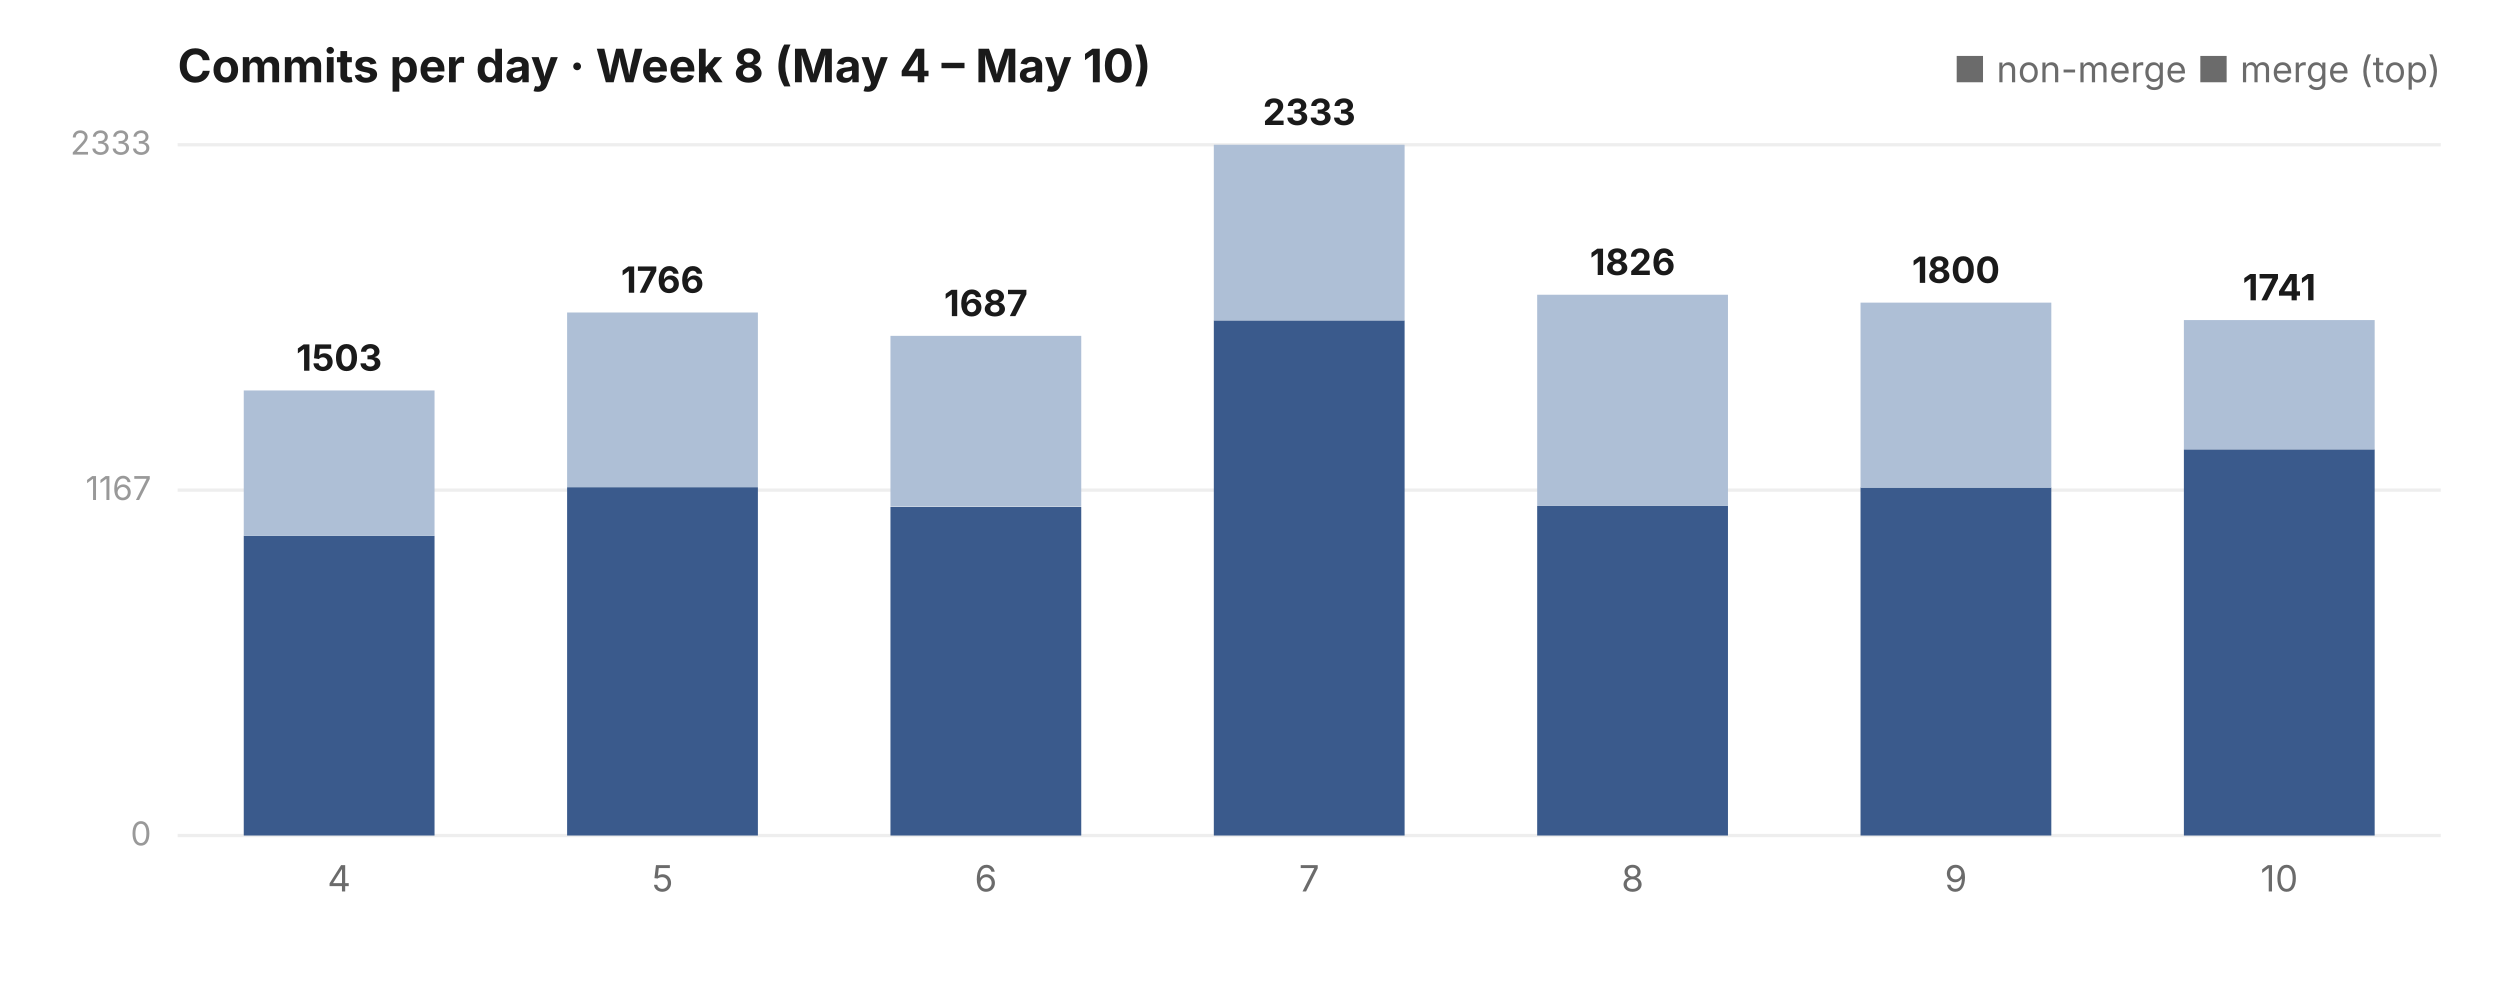
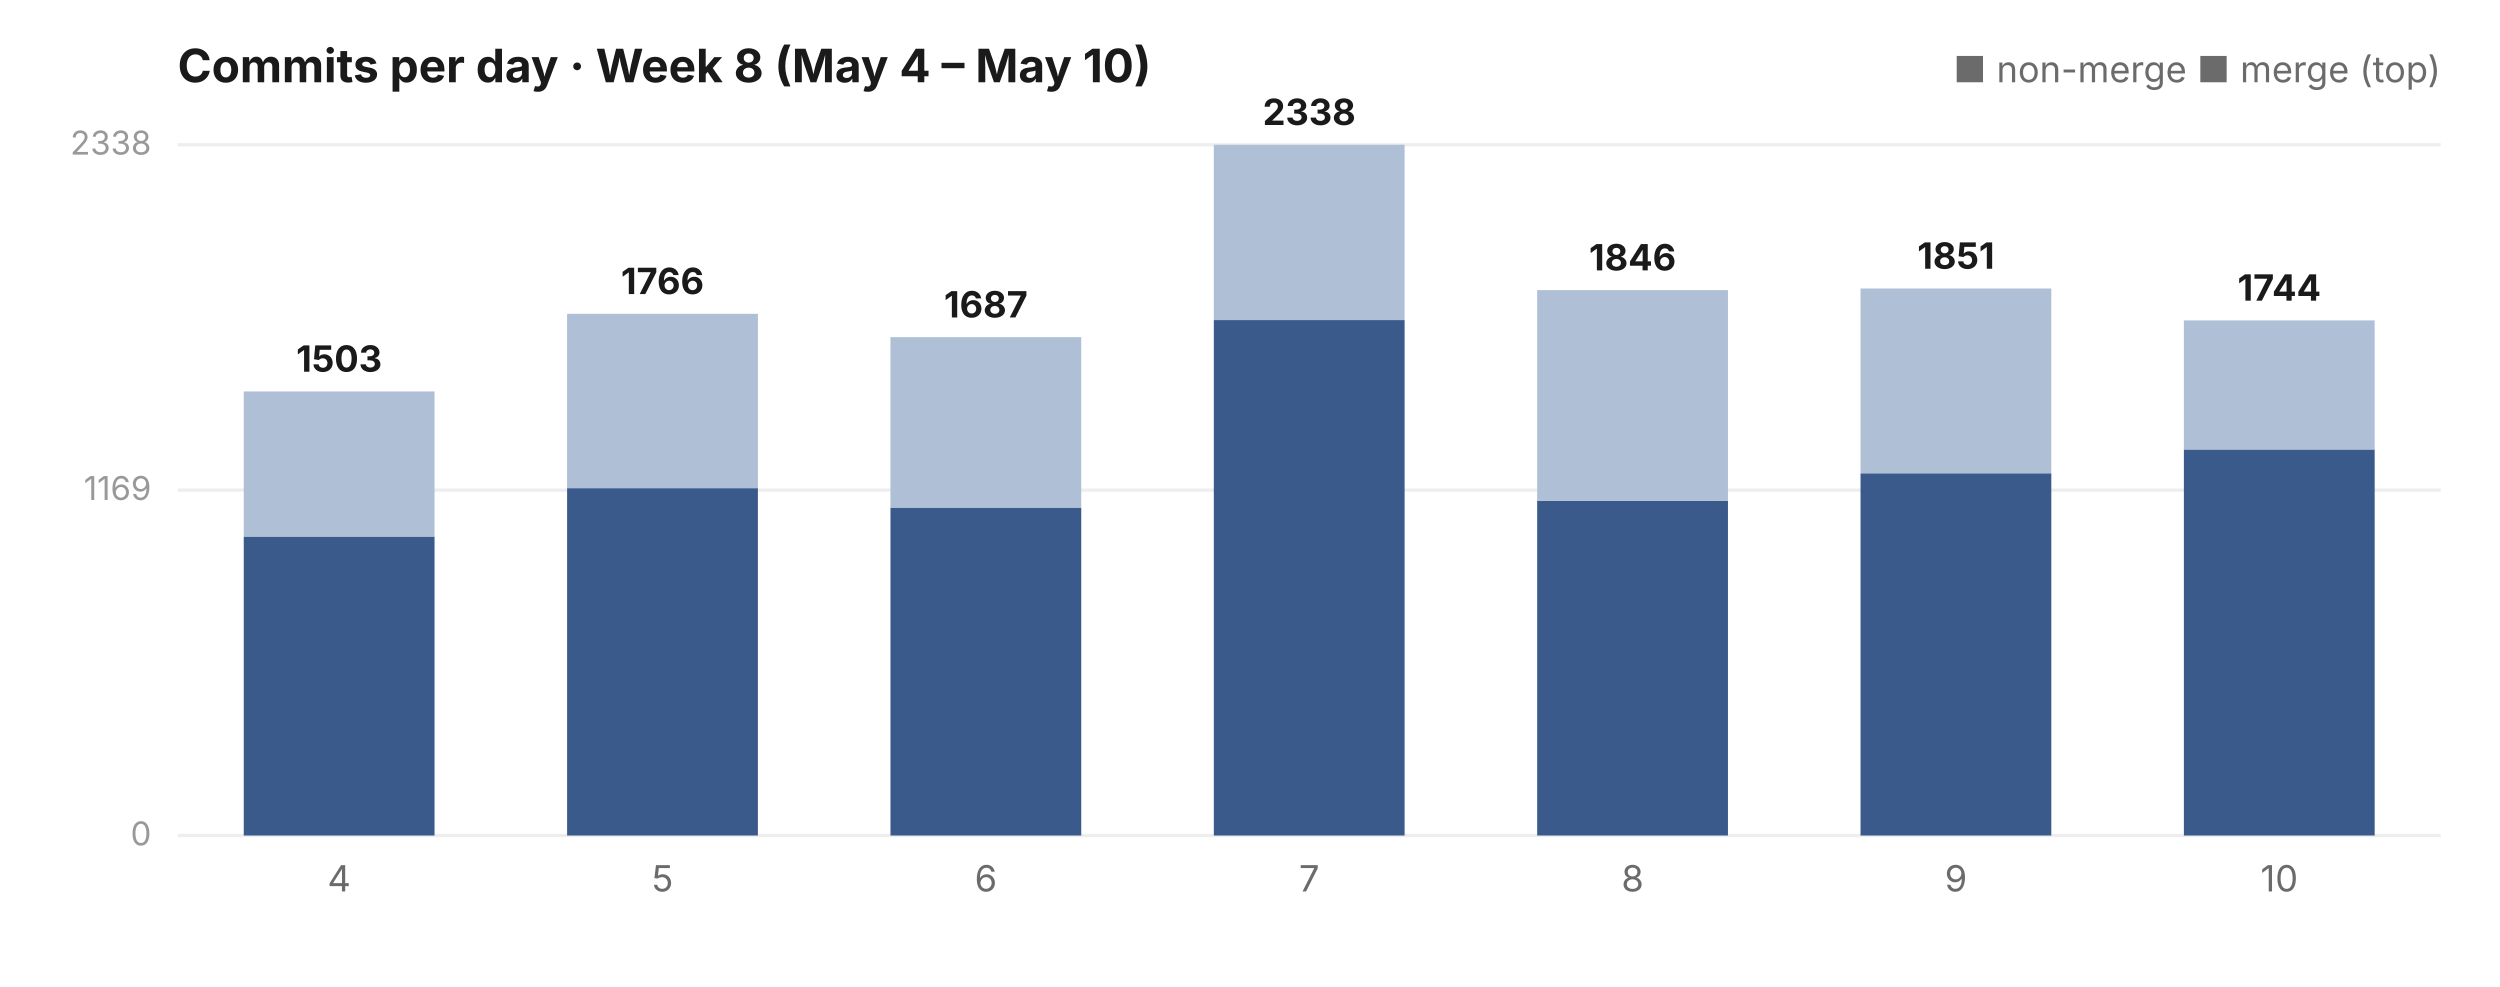
<svg xmlns="http://www.w3.org/2000/svg" viewBox="0 0 760 300" width="100%" style="font-family:-apple-system,Segoe UI,sans-serif;background:#fff;border:1px solid #e7e7e4;border-radius:8px">
  <text x="54" y="25" font-size="14" font-weight="700" fill="#1a1a1a">Commits per day · Week 8 (May 4 – May 10)</text>
  <text x="742" y="25" font-size="11" fill="#6b6b6b" text-anchor="end">■ non-merge ■ merge (top)</text>
  <line x1="54" y1="254.0" x2="742" y2="254.0" stroke="#eee" />
  <text x="46" y="257.0" font-size="10" fill="#999" text-anchor="end">0</text>
  <line x1="54" y1="149.0" x2="742" y2="149.0" stroke="#eee" />
-   <text x="46" y="152.0" font-size="10" fill="#999" text-anchor="end">1167</text>
+   <text x="46" y="152.0" font-size="10" fill="#999" text-anchor="end">1169</text>
  <line x1="54" y1="44.0" x2="742" y2="44.0" stroke="#eee" />
-   <text x="46" y="47.0" font-size="10" fill="#999" text-anchor="end">2333</text>
-   <rect x="74.1" y="162.9" width="58.0" height="91.1" fill="#3a5a8c" />
-   <rect x="74.1" y="118.7" width="58.0" height="44.2" fill="#aebfd6" />
+   <text x="46" y="47.0" font-size="10" fill="#999" text-anchor="end">2338</text>
+   <rect x="74.1" y="163.1" width="58.0" height="90.9" fill="#3a5a8c" />
+   <rect x="74.1" y="119.0" width="58.0" height="44.1" fill="#aebfd6" />
  <text x="103.1" y="271.0" font-size="11" fill="#6b6b6b" text-anchor="middle">4</text>
-   <text x="103.1" y="112.7" font-size="11" fill="#1a1a1a" text-anchor="middle" font-weight="700">1503</text>
-   <rect x="172.4" y="148.1" width="58.0" height="105.9" fill="#3a5a8c" />
-   <rect x="172.4" y="95.0" width="58.0" height="53.1" fill="#aebfd6" />
+   <text x="103.1" y="113.0" font-size="11" fill="#1a1a1a" text-anchor="middle" font-weight="700">1503</text>
+   <rect x="172.4" y="148.4" width="58.0" height="105.6" fill="#3a5a8c" />
+   <rect x="172.4" y="95.4" width="58.0" height="53.0" fill="#aebfd6" />
  <text x="201.4" y="271.0" font-size="11" fill="#6b6b6b" text-anchor="middle">5</text>
-   <text x="201.4" y="89.0" font-size="11" fill="#1a1a1a" text-anchor="middle" font-weight="700">1766</text>
-   <rect x="270.7" y="154.1" width="58.0" height="99.9" fill="#3a5a8c" />
-   <rect x="270.7" y="102.1" width="58.0" height="51.9" fill="#aebfd6" />
+   <text x="201.4" y="89.4" font-size="11" fill="#1a1a1a" text-anchor="middle" font-weight="700">1766</text>
+   <rect x="270.7" y="154.3" width="58.0" height="99.7" fill="#3a5a8c" />
+   <rect x="270.7" y="102.5" width="58.0" height="51.8" fill="#aebfd6" />
  <text x="299.7" y="271.0" font-size="11" fill="#6b6b6b" text-anchor="middle">6</text>
-   <text x="299.7" y="96.1" font-size="11" fill="#1a1a1a" text-anchor="middle" font-weight="700">1687</text>
-   <rect x="369.0" y="97.4" width="58.0" height="156.6" fill="#3a5a8c" />
-   <rect x="369.0" y="44.0" width="58.0" height="53.4" fill="#aebfd6" />
+   <text x="299.7" y="96.5" font-size="11" fill="#1a1a1a" text-anchor="middle" font-weight="700">1687</text>
+   <rect x="369.0" y="97.3" width="58.0" height="156.7" fill="#3a5a8c" />
+   <rect x="369.0" y="44.0" width="58.0" height="53.3" fill="#aebfd6" />
  <text x="398.0" y="271.0" font-size="11" fill="#6b6b6b" text-anchor="middle">7</text>
-   <text x="398.0" y="38.0" font-size="11" fill="#1a1a1a" text-anchor="middle" font-weight="700">2333</text>
-   <rect x="467.3" y="153.8" width="58.0" height="100.2" fill="#3a5a8c" />
-   <rect x="467.3" y="89.6" width="58.0" height="64.2" fill="#aebfd6" />
+   <text x="398.0" y="38.0" font-size="11" fill="#1a1a1a" text-anchor="middle" font-weight="700">2338</text>
+   <rect x="467.3" y="152.2" width="58.0" height="101.8" fill="#3a5a8c" />
+   <rect x="467.3" y="88.2" width="58.0" height="64.0" fill="#aebfd6" />
  <text x="496.3" y="271.0" font-size="11" fill="#6b6b6b" text-anchor="middle">8</text>
-   <text x="496.3" y="83.6" font-size="11" fill="#1a1a1a" text-anchor="middle" font-weight="700">1826</text>
-   <rect x="565.6" y="148.2" width="58.0" height="105.8" fill="#3a5a8c" />
-   <rect x="565.6" y="92.0" width="58.0" height="56.3" fill="#aebfd6" />
+   <text x="496.3" y="82.2" font-size="11" fill="#1a1a1a" text-anchor="middle" font-weight="700">1846</text>
+   <rect x="565.6" y="143.9" width="58.0" height="110.1" fill="#3a5a8c" />
+   <rect x="565.6" y="87.7" width="58.0" height="56.1" fill="#aebfd6" />
  <text x="594.6" y="271.0" font-size="11" fill="#6b6b6b" text-anchor="middle">9</text>
-   <text x="594.6" y="86.0" font-size="11" fill="#1a1a1a" text-anchor="middle" font-weight="700">1800</text>
+   <text x="594.6" y="81.7" font-size="11" fill="#1a1a1a" text-anchor="middle" font-weight="700">1851</text>
  <rect x="663.9" y="136.6" width="58.0" height="117.4" fill="#3a5a8c" />
-   <rect x="663.9" y="97.3" width="58.0" height="39.3" fill="#aebfd6" />
+   <rect x="663.9" y="97.4" width="58.0" height="39.3" fill="#aebfd6" />
  <text x="692.9" y="271.0" font-size="11" fill="#6b6b6b" text-anchor="middle">10</text>
-   <text x="692.9" y="91.3" font-size="11" fill="#1a1a1a" text-anchor="middle" font-weight="700">1741</text>
+   <text x="692.9" y="91.4" font-size="11" fill="#1a1a1a" text-anchor="middle" font-weight="700">1744</text>
</svg>
